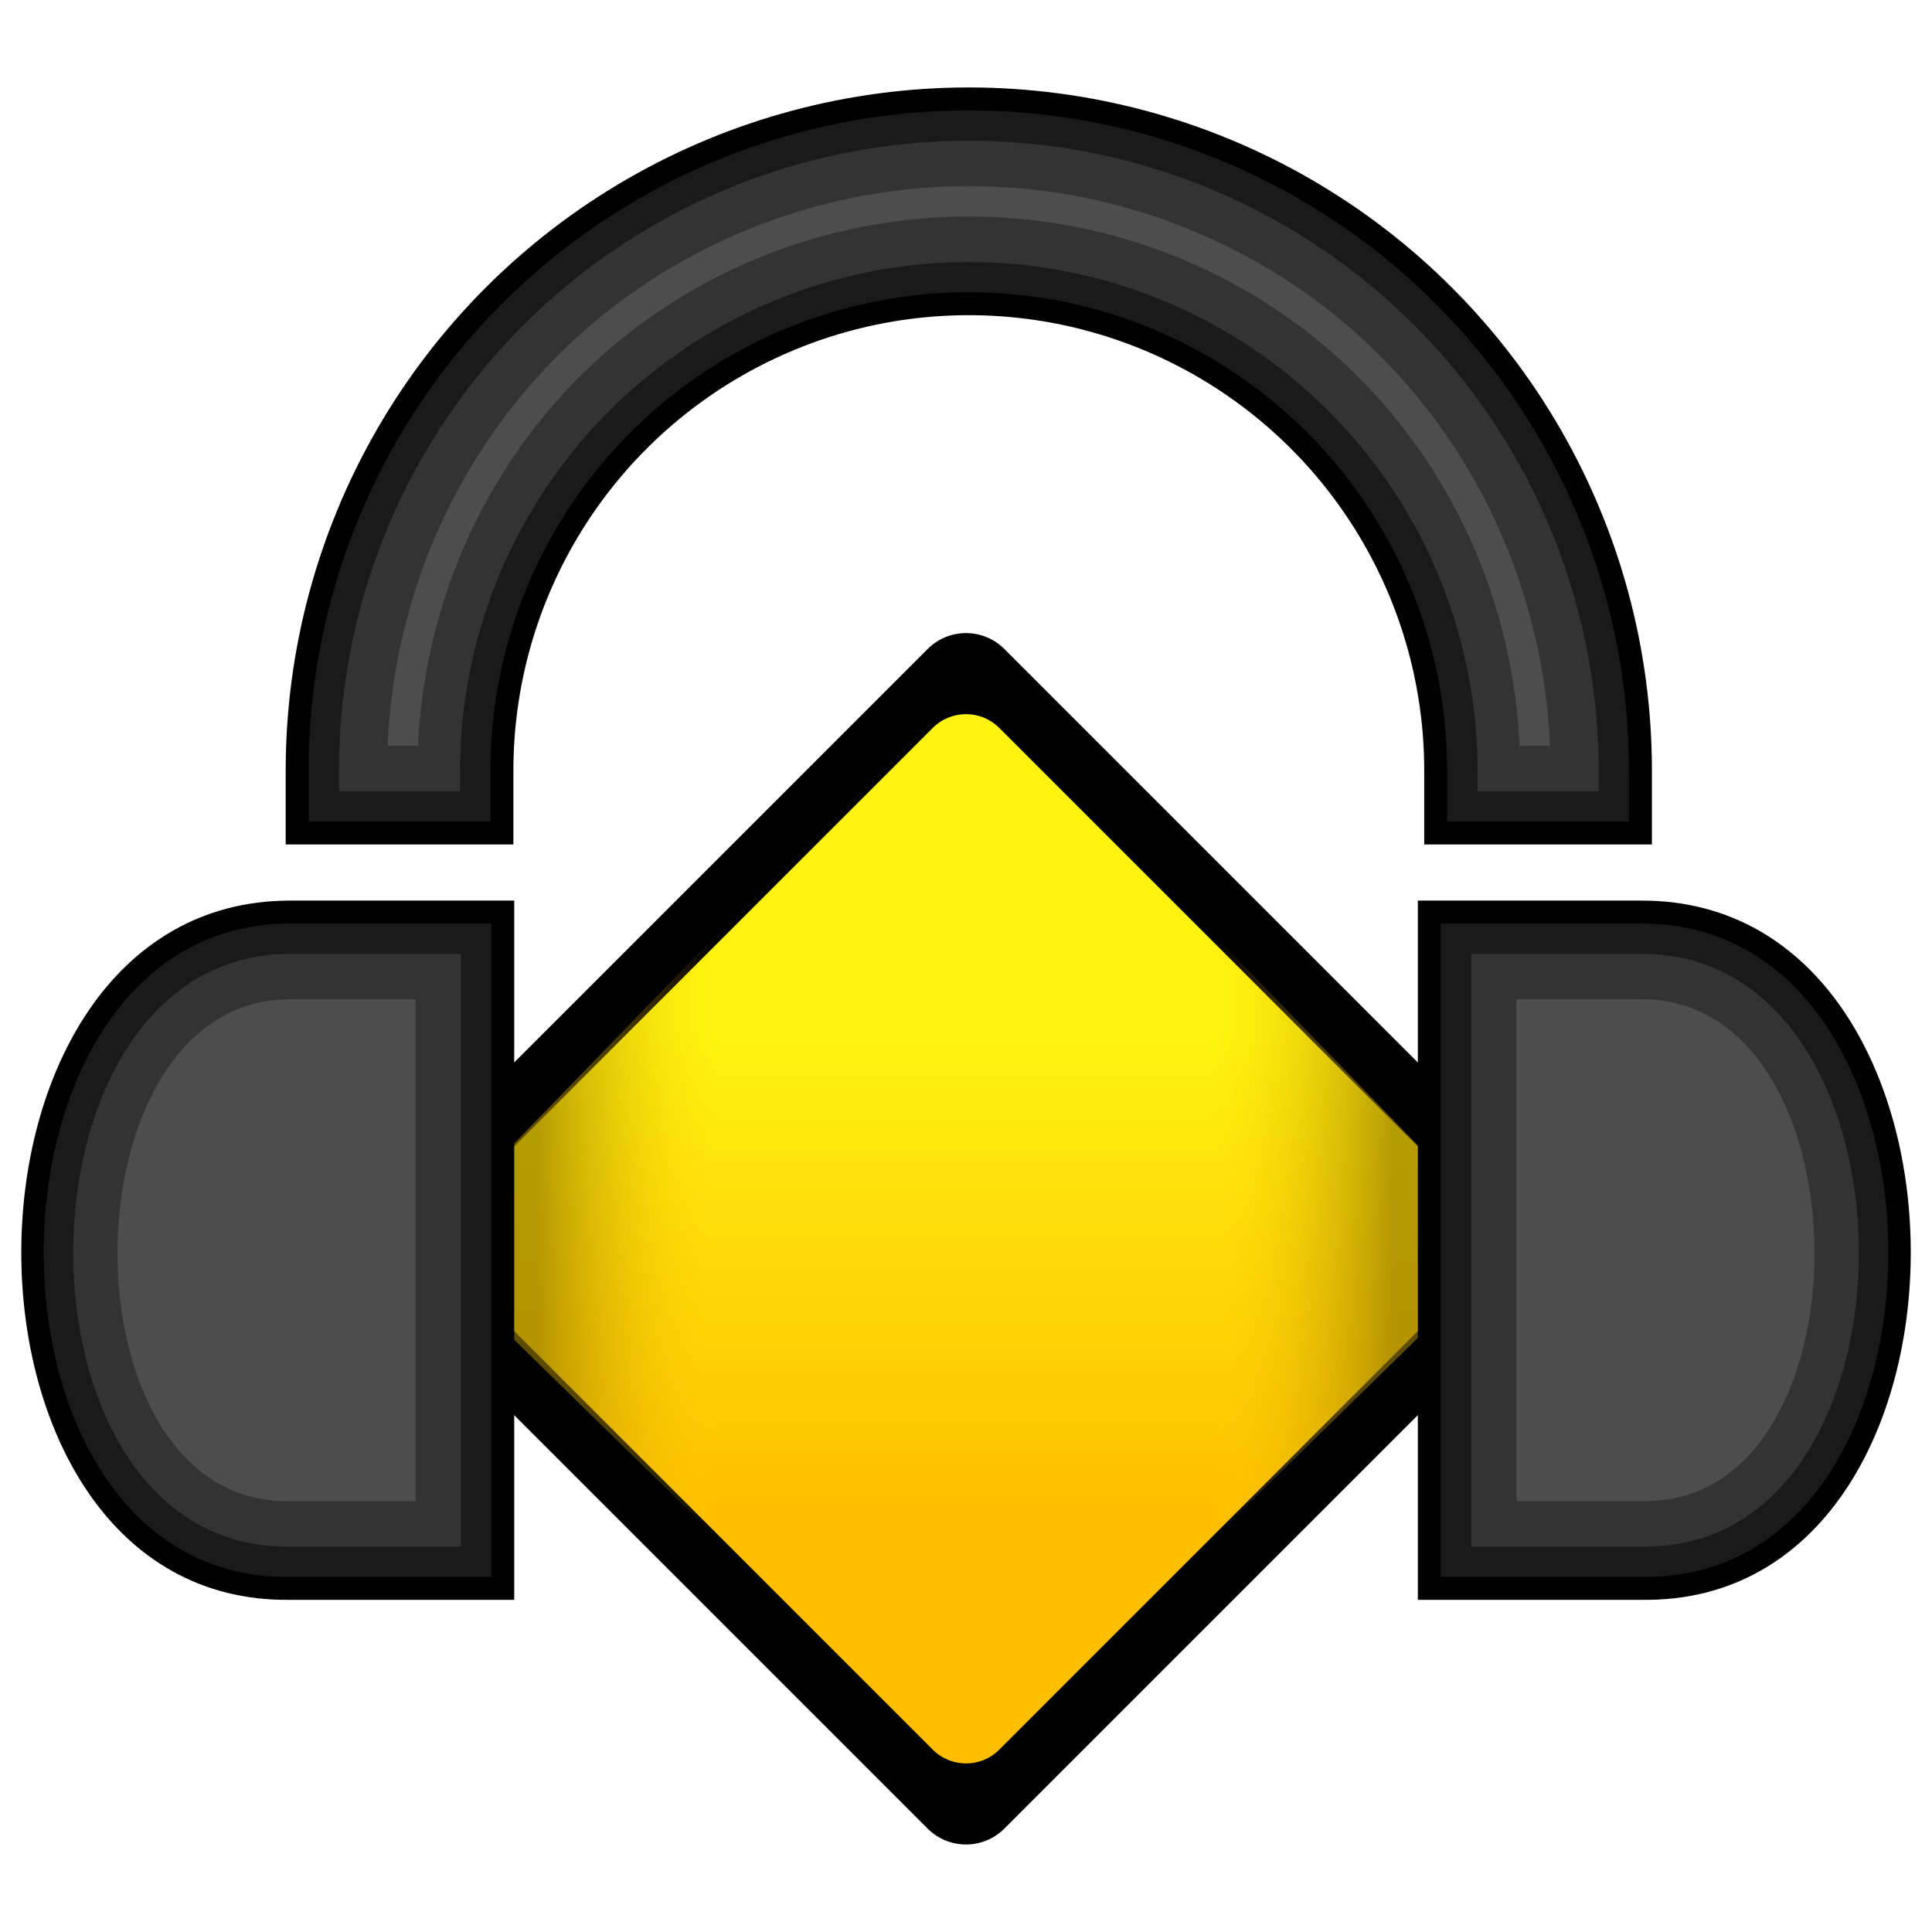
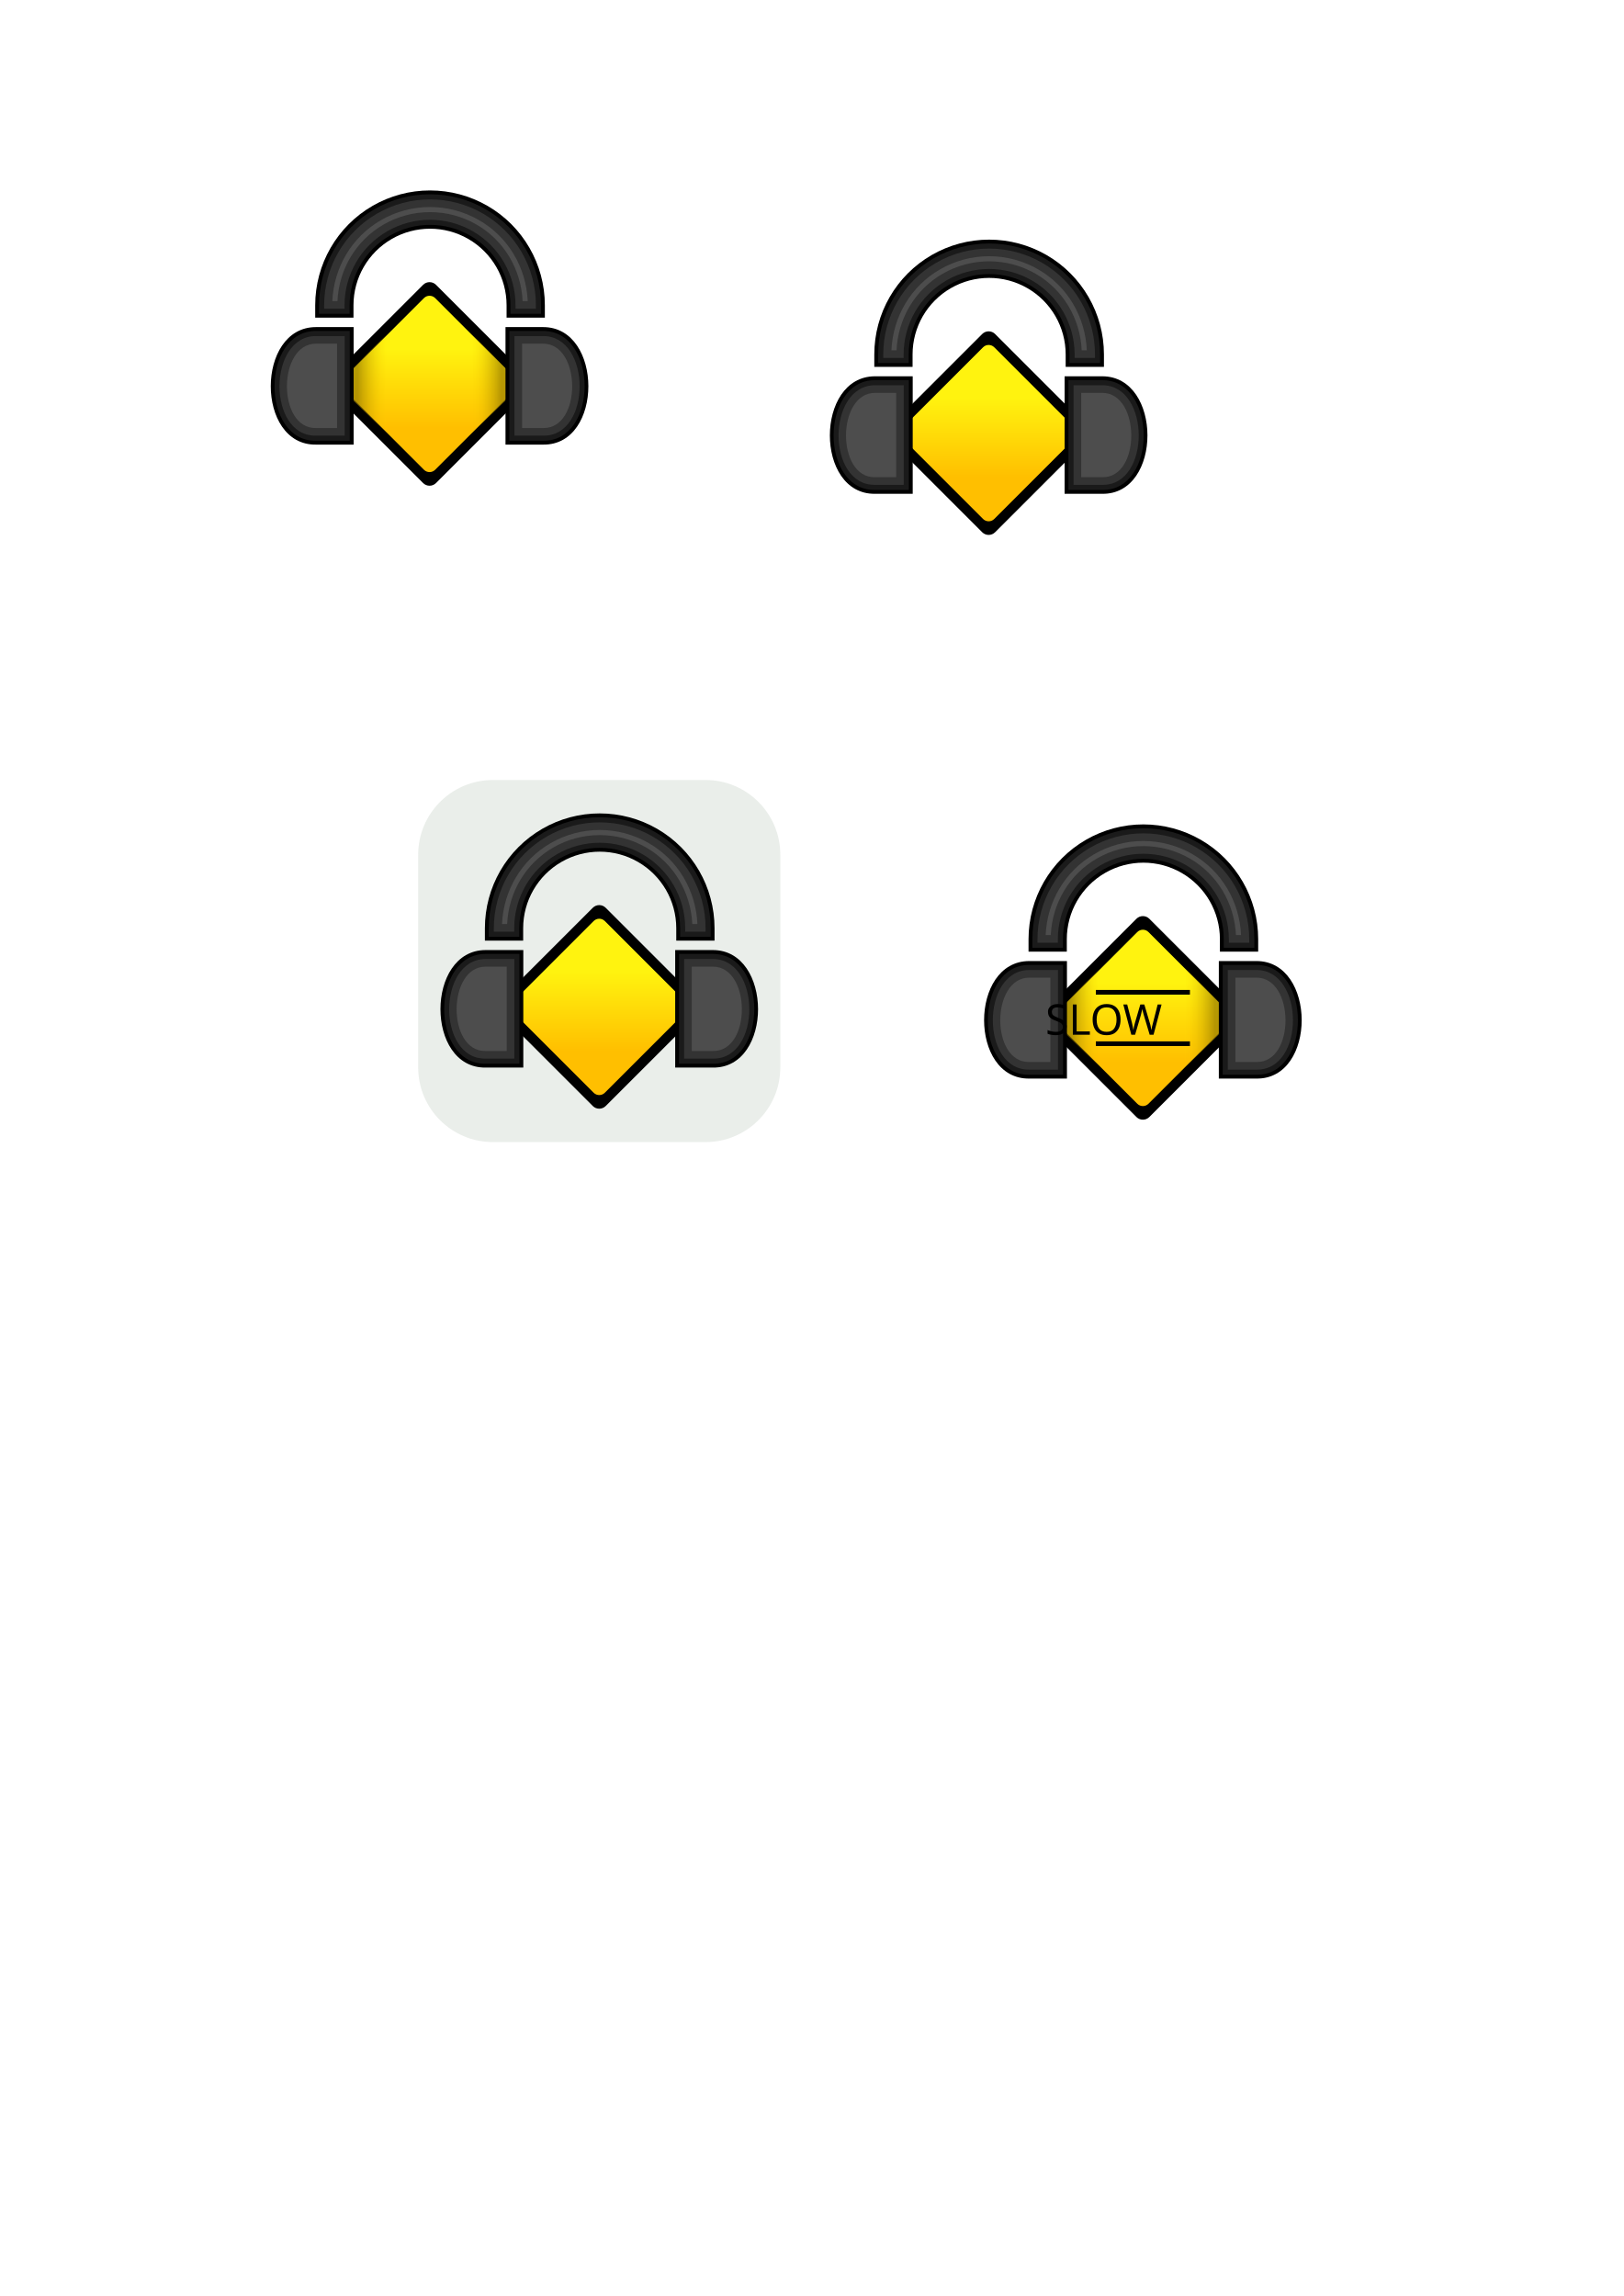
- <svg xmlns="http://www.w3.org/2000/svg" xmlns:xlink="http://www.w3.org/1999/xlink" width="42mm" height="42mm" viewBox="0 0 42 42" version="1.1" id="svg1">
+ <svg xmlns="http://www.w3.org/2000/svg" xmlns:xlink="http://www.w3.org/1999/xlink" width="210mm" height="297mm" viewBox="0 0 210 297" version="1.1" id="svg1">
  <defs id="defs1">
    <linearGradient xlink:href="#linearGradient15" id="linearGradient105" gradientUnits="userSpaceOnUse" gradientTransform="matrix(0.9323483,0,0,0.9323483,13.12965,2.526971)" x1="161.523" y1="8.116" x2="231.275" y2="77.867" />
    <linearGradient id="linearGradient15">
      <stop style="stop-color:#fff30f;stop-opacity:1;" offset="0" id="stop15" />
      <stop style="stop-color:#ffbf00;stop-opacity:1;" offset="1" id="stop16" />
    </linearGradient>
    <linearGradient xlink:href="#linearGradient153" id="linearGradient151" x1="131.23" y1="39.064" x2="134.4" y2="39.064" gradientUnits="userSpaceOnUse" gradientTransform="matrix(1.221276,0,0,1.221276,-28.98805,-8.74325)" />
    <linearGradient id="linearGradient153">
      <stop style="stop-color:#8f7300;stop-opacity:0.66;" offset="0" id="stop152" />
      <stop style="stop-color:#ffce01;stop-opacity:0;" offset="1" id="stop153" />
    </linearGradient>
    <linearGradient xlink:href="#linearGradient150" id="linearGradient152" gradientUnits="userSpaceOnUse" gradientTransform="matrix(-1.221276,0,0,1.221276,310.1688,-8.74325)" x1="131.23" y1="39.064" x2="134.4" y2="39.064" />
    <linearGradient id="linearGradient150">
      <stop style="stop-color:#8f7300;stop-opacity:0.659;" offset="0" id="stop150" />
      <stop style="stop-color:#ffce01;stop-opacity:0;" offset="1" id="stop151" />
    </linearGradient>
+     <linearGradient xlink:href="#linearGradient15" id="linearGradient1" gradientUnits="userSpaceOnUse" gradientTransform="matrix(0.9323483,0,0,0.9323483,13.12965,2.526971)" x1="161.523" y1="8.116" x2="231.275" y2="77.867" />
+     <linearGradient xlink:href="#linearGradient15" id="linearGradient11" gradientUnits="userSpaceOnUse" gradientTransform="matrix(0.9323483,0,0,0.9323483,13.12965,2.526971)" x1="161.523" y1="8.116" x2="231.275" y2="77.867" />
+     <linearGradient xlink:href="#linearGradient15" id="linearGradient18" gradientUnits="userSpaceOnUse" gradientTransform="matrix(0.9323483,0,0,0.9323483,13.12965,2.526971)" x1="161.523" y1="8.116" x2="231.275" y2="77.867" />
+     <linearGradient xlink:href="#linearGradient153" id="linearGradient19" gradientUnits="userSpaceOnUse" gradientTransform="matrix(1.221276,0,0,1.221276,-28.98805,-8.74325)" x1="131.23" y1="39.064" x2="134.4" y2="39.064" />
+     <linearGradient xlink:href="#linearGradient150" id="linearGradient20" gradientUnits="userSpaceOnUse" gradientTransform="matrix(-1.221276,0,0,1.221276,310.1688,-8.74325)" x1="131.23" y1="39.064" x2="134.4" y2="39.064" />
  </defs>
-   <g id="layer1" transform="translate(-44.21806,-30.41749)">
-     <g id="g3" transform="translate(0.462097,1.901438)">
+   <g id="layer1">
+     <rect style="fill:#dbe3db;stroke-width:0.8;stroke-linecap:round;fill-opacity:0.605" id="rect11" width="46.836" height="46.836" x="54.084" y="100.899" ry="9.665" />
+     <g id="g3" transform="translate(-9.199468,-5.782523)">
      <g id="g78" transform="matrix(0.1116595,0,0,0.1116595,52.38176,37.17369)">
        <rect style="fill:#000000;stroke-width:1.191" id="rect77" width="172.956" height="172.956" x="107.599" y="-49.125" transform="rotate(45)" ry="10.562" />
        <rect style="fill:url(#linearGradient105);fill-opacity:1;stroke-width:1.032" id="rect78" width="149.811" height="149.811" x="119.171" y="-37.553" transform="rotate(45)" ry="9.149" />
      </g>
      <g id="g153" transform="translate(-75.85412,16.66454)">
        <path style="fill:url(#linearGradient151);fill-opacity:1;stroke:none;stroke-width:0.323px;stroke-linecap:butt;stroke-linejoin:miter;stroke-opacity:1" d="m 128.665,38.899 6.626,-6.834 v 13.317 z" id="path150" />
        <path style="fill:url(#linearGradient152);fill-opacity:1;stroke:none;stroke-width:0.323px;stroke-linecap:butt;stroke-linejoin:miter;stroke-opacity:1" d="m 152.516,38.899 -6.626,-6.834 v 13.317 z" id="path151" />
      </g>
      <g id="g83" transform="matrix(0.9900265,0,0,0.9900265,-38.17188,-53.79505)">
        <g id="g79" transform="translate(5.356343,-20.13246)">
          <path id="path78" style="fill:#000000;stroke:none;stroke-width:0.8;stroke-linecap:butt;stroke-linejoin:miter;stroke-dasharray:none;stroke-opacity:1" d="m 98.67,105.193 c -2.633,-1.9e-4 -5.22,0.693 -7.5,2.01 -4.641,2.68 -7.5,7.631 -7.5,12.99 v 1.623 h 5 v -1.623 c 1.56e-4,-3.573 1.906,-6.874 5,-8.66 3.094,-1.786 6.906,-1.786 10,0 3.094,1.786 5,5.088 5,8.66 v 1.623 h 5 v -1.623 c 6e-5,-5.359 -2.859,-10.311 -7.5,-12.99 -2.28,-1.316 -4.867,-2.01 -7.5,-2.01 z m -14.904,17.855 c -7.854,0 -7.884,15.459 0,15.354 H 88.688 v -15.354 z m 24.764,0 v 15.354 h 4.922 c 7.884,0.105 7.854,-15.354 0,-15.354 z" />
        </g>
        <g id="g80" style="fill:#1a1a1a;fill-opacity:1" transform="translate(5.356343,-20.13246)">
          <path id="path79" style="fill:#1a1a1a;fill-opacity:1;stroke:none;stroke-width:0.8;stroke-linecap:butt;stroke-linejoin:miter;stroke-dasharray:none;stroke-opacity:1" d="m 98.67,105.697 c -2.545,-1.9e-4 -5.044,0.669 -7.248,1.941 -4.486,2.59 -7.248,7.375 -7.248,12.555 v 1.119 h 3.992 v -1.119 c 1.63e-4,-3.752 2.003,-7.22 5.252,-9.096 3.249,-1.876 7.255,-1.876 10.504,0 3.249,1.876 5.252,5.344 5.252,9.096 v 1.119 h 3.992 v -1.119 c 5e-5,-5.18 -2.762,-9.965 -7.248,-12.555 -2.204,-1.272 -4.704,-1.942 -7.248,-1.941 z m -14.904,17.855 c -7.193,0 -7.232,14.442 -0.006,14.346 a 0.504,0.504 0 0 1 0.006,0 h 4.418 v -14.346 z m 25.268,0 v 14.346 h 4.418 a 0.504,0.504 0 0 1 0.006,0 c 7.226,0.097 7.187,-14.346 -0.006,-14.346 z" />
        </g>
        <g id="g81" style="fill:#333333;fill-opacity:1" transform="translate(5.356343,-20.13246)">
          <path id="path80" style="fill:#333333;fill-opacity:1;stroke:none;stroke-width:0.8;stroke-linecap:butt;stroke-linejoin:miter;stroke-dasharray:none;stroke-opacity:1" d="m 98.67,106.363 c -2.428,-1.7e-4 -4.813,0.638 -6.916,1.852 -4.281,2.472 -6.914,7.035 -6.914,11.979 v 0.453 H 87.5 v -0.453 c 1.74e-4,-3.988 2.132,-7.678 5.586,-9.672 3.454,-1.994 7.714,-1.994 11.168,0 3.454,1.994 5.586,5.684 5.586,9.672 v 0.453 H 112.5 v -0.453 c 6e-5,-4.943 -2.633,-9.507 -6.914,-11.979 -2.103,-1.214 -4.488,-1.852 -6.916,-1.852 z m -14.904,17.855 c -6.32,0 -6.372,13.099 -0.016,13.014 a 1.169,1.169 0 0 1 0.016,0 h 3.752 v -13.014 z m 25.934,0 v 13.014 h 3.752 a 1.169,1.169 0 0 1 0.016,0 c 6.357,0.085 6.305,-13.014 -0.016,-13.014 z" />
        </g>
        <g id="g82" style="fill:#4d4d4d;fill-opacity:1" transform="translate(5.356343,-20.13246)">
          <path id="path81" style="fill:#4d4d4d;fill-opacity:1;stroke:none;stroke-width:0.8;stroke-linecap:butt;stroke-linejoin:miter;stroke-dasharray:none;stroke-opacity:1" d="m 98.67,107.359 c -2.253,-1.7e-4 -4.465,0.594 -6.416,1.721 -3.813,2.201 -6.157,6.198 -6.346,10.57 h 0.668 c 0.189,-4.128 2.409,-7.916 6.01,-9.994 3.761,-2.172 8.407,-2.172 12.168,0 3.6,2.079 5.821,5.866 6.01,9.994 h 0.668 c -0.189,-4.372 -2.533,-8.369 -6.346,-10.57 -1.951,-1.126 -4.164,-1.721 -6.416,-1.721 z m -14.904,17.855 c -5.012,0 -5.083,11.089 -0.029,11.021 a 2.167,2.167 0 0 1 0.029,0 h 2.756 v -11.021 z m 26.93,0 v 11.021 h 2.756 a 2.167,2.167 0 0 1 0.029,0 c 5.054,0.068 4.982,-11.021 -0.029,-11.021 z" />
        </g>
      </g>
    </g>
+     <g id="g4">
+       <g id="g78-0" transform="matrix(0.1116595,0,0,0.1116595,115.492,37.75468)">
+         <rect style="fill:#000000;stroke-width:1.191" id="rect77-9" width="172.956" height="172.956" x="107.599" y="-49.125" transform="rotate(45)" ry="10.562" />
+         <rect style="fill:url(#linearGradient1);fill-opacity:1;stroke-width:1.032" id="rect78-3" width="149.811" height="149.811" x="119.171" y="-37.553" transform="rotate(45)" ry="9.149" />
+       </g>
+       <g id="g83-2" transform="matrix(0.9900265,0,0,0.9900265,24.93834,-53.21406)">
+         <g id="g79-6" transform="translate(5.356343,-20.13246)">
+           <path id="path78-1" style="fill:#000000;stroke:none;stroke-width:0.8;stroke-linecap:butt;stroke-linejoin:miter;stroke-dasharray:none;stroke-opacity:1" d="m 98.67,105.193 c -2.633,-1.9e-4 -5.22,0.693 -7.5,2.01 -4.641,2.68 -7.5,7.631 -7.5,12.99 v 1.623 h 5 v -1.623 c 1.56e-4,-3.573 1.906,-6.874 5,-8.66 3.094,-1.786 6.906,-1.786 10,0 3.094,1.786 5,5.088 5,8.66 v 1.623 h 5 v -1.623 c 6e-5,-5.359 -2.859,-10.311 -7.5,-12.99 -2.28,-1.316 -4.867,-2.01 -7.5,-2.01 z m -14.904,17.855 c -7.854,0 -7.884,15.459 0,15.354 H 88.688 v -15.354 z m 24.764,0 v 15.354 h 4.922 c 7.884,0.105 7.854,-15.354 0,-15.354 z" />
+         </g>
+         <g id="g80-8" style="fill:#1a1a1a;fill-opacity:1" transform="translate(5.356343,-20.13246)">
+           <path id="path79-7" style="fill:#1a1a1a;fill-opacity:1;stroke:none;stroke-width:0.8;stroke-linecap:butt;stroke-linejoin:miter;stroke-dasharray:none;stroke-opacity:1" d="m 98.67,105.697 c -2.545,-1.9e-4 -5.044,0.669 -7.248,1.941 -4.486,2.59 -7.248,7.375 -7.248,12.555 v 1.119 h 3.992 v -1.119 c 1.63e-4,-3.752 2.003,-7.22 5.252,-9.096 3.249,-1.876 7.255,-1.876 10.504,0 3.249,1.876 5.252,5.344 5.252,9.096 v 1.119 h 3.992 v -1.119 c 5e-5,-5.18 -2.762,-9.965 -7.248,-12.555 -2.204,-1.272 -4.704,-1.942 -7.248,-1.941 z m -14.904,17.855 c -7.193,0 -7.232,14.442 -0.006,14.346 a 0.504,0.504 0 0 1 0.006,0 h 4.418 v -14.346 z m 25.268,0 v 14.346 h 4.418 a 0.504,0.504 0 0 1 0.006,0 c 7.226,0.097 7.187,-14.346 -0.006,-14.346 z" />
+         </g>
+         <g id="g81-9" style="fill:#333333;fill-opacity:1" transform="translate(5.356343,-20.13246)">
+           <path id="path80-2" style="fill:#333333;fill-opacity:1;stroke:none;stroke-width:0.8;stroke-linecap:butt;stroke-linejoin:miter;stroke-dasharray:none;stroke-opacity:1" d="m 98.67,106.363 c -2.428,-1.7e-4 -4.813,0.638 -6.916,1.852 -4.281,2.472 -6.914,7.035 -6.914,11.979 v 0.453 H 87.5 v -0.453 c 1.74e-4,-3.988 2.132,-7.678 5.586,-9.672 3.454,-1.994 7.714,-1.994 11.168,0 3.454,1.994 5.586,5.684 5.586,9.672 v 0.453 H 112.5 v -0.453 c 6e-5,-4.943 -2.633,-9.507 -6.914,-11.979 -2.103,-1.214 -4.488,-1.852 -6.916,-1.852 z m -14.904,17.855 c -6.32,0 -6.372,13.099 -0.016,13.014 a 1.169,1.169 0 0 1 0.016,0 h 3.752 v -13.014 z m 25.934,0 v 13.014 h 3.752 a 1.169,1.169 0 0 1 0.016,0 c 6.357,0.085 6.305,-13.014 -0.016,-13.014 z" />
+         </g>
+         <g id="g82-0" style="fill:#4d4d4d;fill-opacity:1" transform="translate(5.356343,-20.13246)">
+           <path id="path81-2" style="fill:#4d4d4d;fill-opacity:1;stroke:none;stroke-width:0.8;stroke-linecap:butt;stroke-linejoin:miter;stroke-dasharray:none;stroke-opacity:1" d="m 98.67,107.359 c -2.253,-1.7e-4 -4.465,0.594 -6.416,1.721 -3.813,2.201 -6.157,6.198 -6.346,10.57 h 0.668 c 0.189,-4.128 2.409,-7.916 6.01,-9.994 3.761,-2.172 8.407,-2.172 12.168,0 3.6,2.079 5.821,5.866 6.01,9.994 h 0.668 c -0.189,-4.372 -2.533,-8.369 -6.346,-10.57 -1.951,-1.126 -4.164,-1.721 -6.416,-1.721 z m -14.904,17.855 c -5.012,0 -5.083,11.089 -0.029,11.021 a 2.167,2.167 0 0 1 0.029,0 h 2.756 v -11.021 z m 26.93,0 v 11.021 h 2.756 a 2.167,2.167 0 0 1 0.029,0 c 5.054,0.068 4.982,-11.021 -0.029,-11.021 z" />
+         </g>
+       </g>
+     </g>
+     <g id="g11" transform="translate(-50.36368,74.22044)">
+       <g id="g5" transform="matrix(0.1116595,0,0,0.1116595,115.492,37.75468)">
+         <rect style="fill:#000000;stroke-width:1.191" id="rect4" width="172.956" height="172.956" x="107.599" y="-49.125" transform="rotate(45)" ry="10.562" />
+         <rect style="fill:url(#linearGradient11);fill-opacity:1;stroke-width:1.032" id="rect5" width="149.811" height="149.811" x="119.171" y="-37.553" transform="rotate(45)" ry="9.149" />
+       </g>
+       <g id="g10" transform="matrix(0.9900265,0,0,0.9900265,24.93834,-53.21406)">
+         <g id="g6" transform="translate(5.356343,-20.13246)">
+           <path id="path5" style="fill:#000000;stroke:none;stroke-width:0.8;stroke-linecap:butt;stroke-linejoin:miter;stroke-dasharray:none;stroke-opacity:1" d="m 98.67,105.193 c -2.633,-1.9e-4 -5.22,0.693 -7.5,2.01 -4.641,2.68 -7.5,7.631 -7.5,12.99 v 1.623 h 5 v -1.623 c 1.56e-4,-3.573 1.906,-6.874 5,-8.66 3.094,-1.786 6.906,-1.786 10,0 3.094,1.786 5,5.088 5,8.66 v 1.623 h 5 v -1.623 c 6e-5,-5.359 -2.859,-10.311 -7.5,-12.99 -2.28,-1.316 -4.867,-2.01 -7.5,-2.01 z m -14.904,17.855 c -7.854,0 -7.884,15.459 0,15.354 H 88.688 v -15.354 z m 24.764,0 v 15.354 h 4.922 c 7.884,0.105 7.854,-15.354 0,-15.354 z" />
+         </g>
+         <g id="g7" style="fill:#1a1a1a;fill-opacity:1" transform="translate(5.356343,-20.13246)">
+           <path id="path6" style="fill:#1a1a1a;fill-opacity:1;stroke:none;stroke-width:0.8;stroke-linecap:butt;stroke-linejoin:miter;stroke-dasharray:none;stroke-opacity:1" d="m 98.67,105.697 c -2.545,-1.9e-4 -5.044,0.669 -7.248,1.941 -4.486,2.59 -7.248,7.375 -7.248,12.555 v 1.119 h 3.992 v -1.119 c 1.63e-4,-3.752 2.003,-7.22 5.252,-9.096 3.249,-1.876 7.255,-1.876 10.504,0 3.249,1.876 5.252,5.344 5.252,9.096 v 1.119 h 3.992 v -1.119 c 5e-5,-5.18 -2.762,-9.965 -7.248,-12.555 -2.204,-1.272 -4.704,-1.942 -7.248,-1.941 z m -14.904,17.855 c -7.193,0 -7.232,14.442 -0.006,14.346 a 0.504,0.504 0 0 1 0.006,0 h 4.418 v -14.346 z m 25.268,0 v 14.346 h 4.418 a 0.504,0.504 0 0 1 0.006,0 c 7.226,0.097 7.187,-14.346 -0.006,-14.346 z" />
+         </g>
+         <g id="g8" style="fill:#333333;fill-opacity:1" transform="translate(5.356343,-20.13246)">
+           <path id="path7" style="fill:#333333;fill-opacity:1;stroke:none;stroke-width:0.8;stroke-linecap:butt;stroke-linejoin:miter;stroke-dasharray:none;stroke-opacity:1" d="m 98.67,106.363 c -2.428,-1.7e-4 -4.813,0.638 -6.916,1.852 -4.281,2.472 -6.914,7.035 -6.914,11.979 v 0.453 H 87.5 v -0.453 c 1.74e-4,-3.988 2.132,-7.678 5.586,-9.672 3.454,-1.994 7.714,-1.994 11.168,0 3.454,1.994 5.586,5.684 5.586,9.672 v 0.453 H 112.5 v -0.453 c 6e-5,-4.943 -2.633,-9.507 -6.914,-11.979 -2.103,-1.214 -4.488,-1.852 -6.916,-1.852 z m -14.904,17.855 c -6.32,0 -6.372,13.099 -0.016,13.014 a 1.169,1.169 0 0 1 0.016,0 h 3.752 v -13.014 z m 25.934,0 v 13.014 h 3.752 a 1.169,1.169 0 0 1 0.016,0 c 6.357,0.085 6.305,-13.014 -0.016,-13.014 z" />
+         </g>
+         <g id="g9" style="fill:#4d4d4d;fill-opacity:1" transform="translate(5.356343,-20.13246)">
+           <path id="path8" style="fill:#4d4d4d;fill-opacity:1;stroke:none;stroke-width:0.8;stroke-linecap:butt;stroke-linejoin:miter;stroke-dasharray:none;stroke-opacity:1" d="m 98.67,107.359 c -2.253,-1.7e-4 -4.465,0.594 -6.416,1.721 -3.813,2.201 -6.157,6.198 -6.346,10.57 h 0.668 c 0.189,-4.128 2.409,-7.916 6.01,-9.994 3.761,-2.172 8.407,-2.172 12.168,0 3.6,2.079 5.821,5.866 6.01,9.994 h 0.668 c -0.189,-4.372 -2.533,-8.369 -6.346,-10.57 -1.951,-1.126 -4.164,-1.721 -6.416,-1.721 z m -14.904,17.855 c -5.012,0 -5.083,11.089 -0.029,11.021 a 2.167,2.167 0 0 1 0.029,0 h 2.756 v -11.021 z m 26.93,0 v 11.021 h 2.756 a 2.167,2.167 0 0 1 0.029,0 c 5.054,0.068 4.982,-11.021 -0.029,-11.021 z" />
+         </g>
+       </g>
+     </g>
+     <g id="g2" transform="matrix(0.1116595,0,0,0.1116595,135.4398,113.3979)">
+       <rect style="fill:#000000;stroke-width:1.191" id="rect1" width="172.956" height="172.956" x="107.599" y="-49.125" transform="rotate(45)" ry="10.562" />
+       <rect style="fill:url(#linearGradient18);fill-opacity:1;stroke-width:1.032" id="rect2" width="149.811" height="149.811" x="119.171" y="-37.553" transform="rotate(45)" ry="9.149" />
+     </g>
+     <g id="g12" transform="translate(7.203931,92.8887)">
+       <path style="fill:url(#linearGradient19);fill-opacity:1;stroke:none;stroke-width:0.323px;stroke-linecap:butt;stroke-linejoin:miter;stroke-opacity:1" d="m 128.665,38.899 6.626,-6.834 v 13.317 z" id="path2" />
+       <path style="fill:url(#linearGradient20);fill-opacity:1;stroke:none;stroke-width:0.323px;stroke-linecap:butt;stroke-linejoin:miter;stroke-opacity:1" d="m 152.516,38.899 -6.626,-6.834 v 13.317 z" id="path3" />
+     </g>
+     <g id="g17" transform="matrix(0.9900265,0,0,0.9900265,44.88617,22.42911)">
+       <g id="g13" transform="translate(5.356343,-20.13246)">
+         <path id="path12" style="fill:#000000;stroke:none;stroke-width:0.8;stroke-linecap:butt;stroke-linejoin:miter;stroke-dasharray:none;stroke-opacity:1" d="m 98.67,105.193 c -2.633,-1.9e-4 -5.22,0.693 -7.5,2.01 -4.641,2.68 -7.5,7.631 -7.5,12.99 v 1.623 h 5 v -1.623 c 1.56e-4,-3.573 1.906,-6.874 5,-8.66 3.094,-1.786 6.906,-1.786 10,0 3.094,1.786 5,5.088 5,8.66 v 1.623 h 5 v -1.623 c 6e-5,-5.359 -2.859,-10.311 -7.5,-12.99 -2.28,-1.316 -4.867,-2.01 -7.5,-2.01 z m -14.904,17.855 c -7.854,0 -7.884,15.459 0,15.354 H 88.688 v -15.354 z m 24.764,0 v 15.354 h 4.922 c 7.884,0.105 7.854,-15.354 0,-15.354 z" />
+       </g>
+       <g id="g14" style="fill:#1a1a1a;fill-opacity:1" transform="translate(5.356343,-20.13246)">
+         <path id="path13" style="fill:#1a1a1a;fill-opacity:1;stroke:none;stroke-width:0.8;stroke-linecap:butt;stroke-linejoin:miter;stroke-dasharray:none;stroke-opacity:1" d="m 98.67,105.697 c -2.545,-1.9e-4 -5.044,0.669 -7.248,1.941 -4.486,2.59 -7.248,7.375 -7.248,12.555 v 1.119 h 3.992 v -1.119 c 1.63e-4,-3.752 2.003,-7.22 5.252,-9.096 3.249,-1.876 7.255,-1.876 10.504,0 3.249,1.876 5.252,5.344 5.252,9.096 v 1.119 h 3.992 v -1.119 c 5e-5,-5.18 -2.762,-9.965 -7.248,-12.555 -2.204,-1.272 -4.704,-1.942 -7.248,-1.941 z m -14.904,17.855 c -7.193,0 -7.232,14.442 -0.006,14.346 a 0.504,0.504 0 0 1 0.006,0 h 4.418 v -14.346 z m 25.268,0 v 14.346 h 4.418 a 0.504,0.504 0 0 1 0.006,0 c 7.226,0.097 7.187,-14.346 -0.006,-14.346 z" />
+       </g>
+       <g id="g15" style="fill:#333333;fill-opacity:1" transform="translate(5.356343,-20.13246)">
+         <path id="path14" style="fill:#333333;fill-opacity:1;stroke:none;stroke-width:0.8;stroke-linecap:butt;stroke-linejoin:miter;stroke-dasharray:none;stroke-opacity:1" d="m 98.67,106.363 c -2.428,-1.7e-4 -4.813,0.638 -6.916,1.852 -4.281,2.472 -6.914,7.035 -6.914,11.979 v 0.453 H 87.5 v -0.453 c 1.74e-4,-3.988 2.132,-7.678 5.586,-9.672 3.454,-1.994 7.714,-1.994 11.168,0 3.454,1.994 5.586,5.684 5.586,9.672 v 0.453 H 112.5 v -0.453 c 6e-5,-4.943 -2.633,-9.507 -6.914,-11.979 -2.103,-1.214 -4.488,-1.852 -6.916,-1.852 z m -14.904,17.855 c -6.32,0 -6.372,13.099 -0.016,13.014 a 1.169,1.169 0 0 1 0.016,0 h 3.752 v -13.014 z m 25.934,0 v 13.014 h 3.752 a 1.169,1.169 0 0 1 0.016,0 c 6.357,0.085 6.305,-13.014 -0.016,-13.014 z" />
+       </g>
+       <g id="g16" style="fill:#4d4d4d;fill-opacity:1" transform="translate(5.356343,-20.13246)">
+         <path id="path15" style="fill:#4d4d4d;fill-opacity:1;stroke:none;stroke-width:0.8;stroke-linecap:butt;stroke-linejoin:miter;stroke-dasharray:none;stroke-opacity:1" d="m 98.67,107.359 c -2.253,-1.7e-4 -4.465,0.594 -6.416,1.721 -3.813,2.201 -6.157,6.198 -6.346,10.57 h 0.668 c 0.189,-4.128 2.409,-7.916 6.01,-9.994 3.761,-2.172 8.407,-2.172 12.168,0 3.6,2.079 5.821,5.866 6.01,9.994 h 0.668 c -0.189,-4.372 -2.533,-8.369 -6.346,-10.57 -1.951,-1.126 -4.164,-1.721 -6.416,-1.721 z m -14.904,17.855 c -5.012,0 -5.083,11.089 -0.029,11.021 a 2.167,2.167 0 0 1 0.029,0 h 2.756 v -11.021 z m 26.93,0 v 11.021 h 2.756 a 2.167,2.167 0 0 1 0.029,0 c 5.054,0.068 4.982,-11.021 -0.029,-11.021 z" />
+       </g>
+     </g>
+     <g id="g21" transform="matrix(0.9204668,0,0,0.9204668,11.75612,10.47323)">
+       <text xml:space="preserve" style="font-style:normal;font-variant:normal;font-weight:normal;font-stretch:condensed;font-size:5.957px;line-height:1.2;font-family:Impact;-inkscape-font-specification:'Impact Condensed';text-align:center;letter-spacing:0px;word-spacing:0px;text-anchor:middle;stroke-width:0.372" x="147.743" y="134.038" id="text20">
+         <tspan id="tspan20" style="font-style:normal;font-variant:normal;font-weight:normal;font-stretch:condensed;font-family:Impact;-inkscape-font-specification:'Impact Condensed';stroke-width:0.372" x="147.743" y="134.038">SLOW</tspan>
+       </text>
+       <rect style="fill:#000000;fill-opacity:1;stroke-width:0.828;stroke-linecap:round" id="rect20" width="13.219" height="0.657" x="141.204" y="127.741" />
+       <rect style="fill:#000000;fill-opacity:1;stroke-width:0.828;stroke-linecap:round" id="rect21" width="13.219" height="0.657" x="141.204" y="134.969" />
+     </g>
  </g>
</svg>
